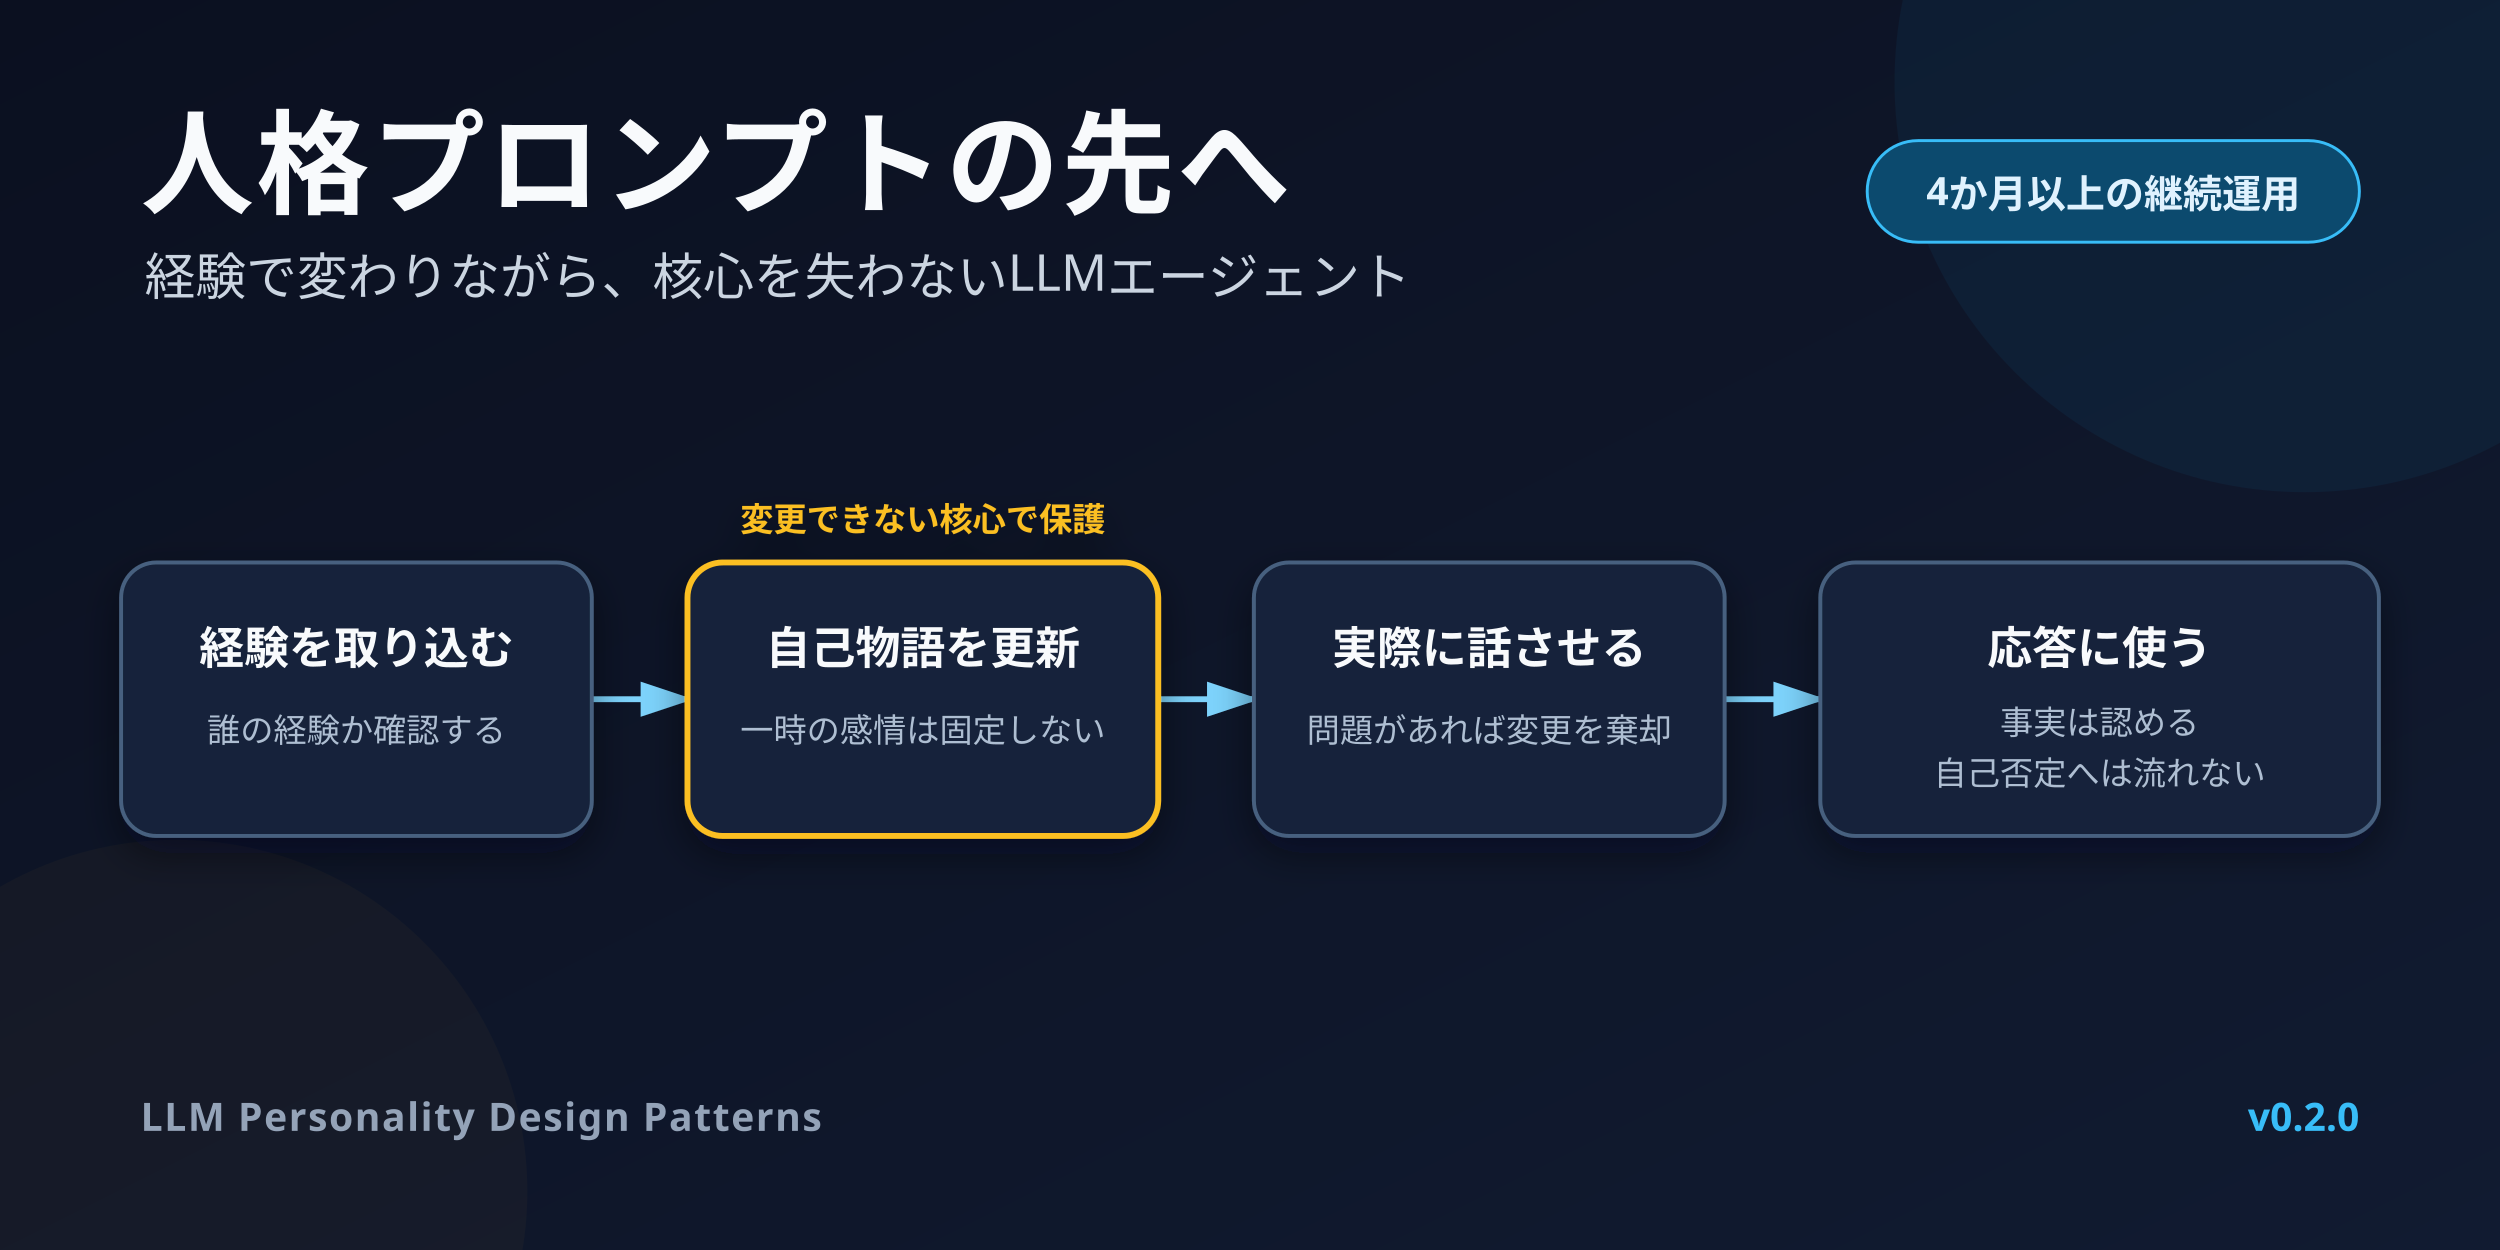
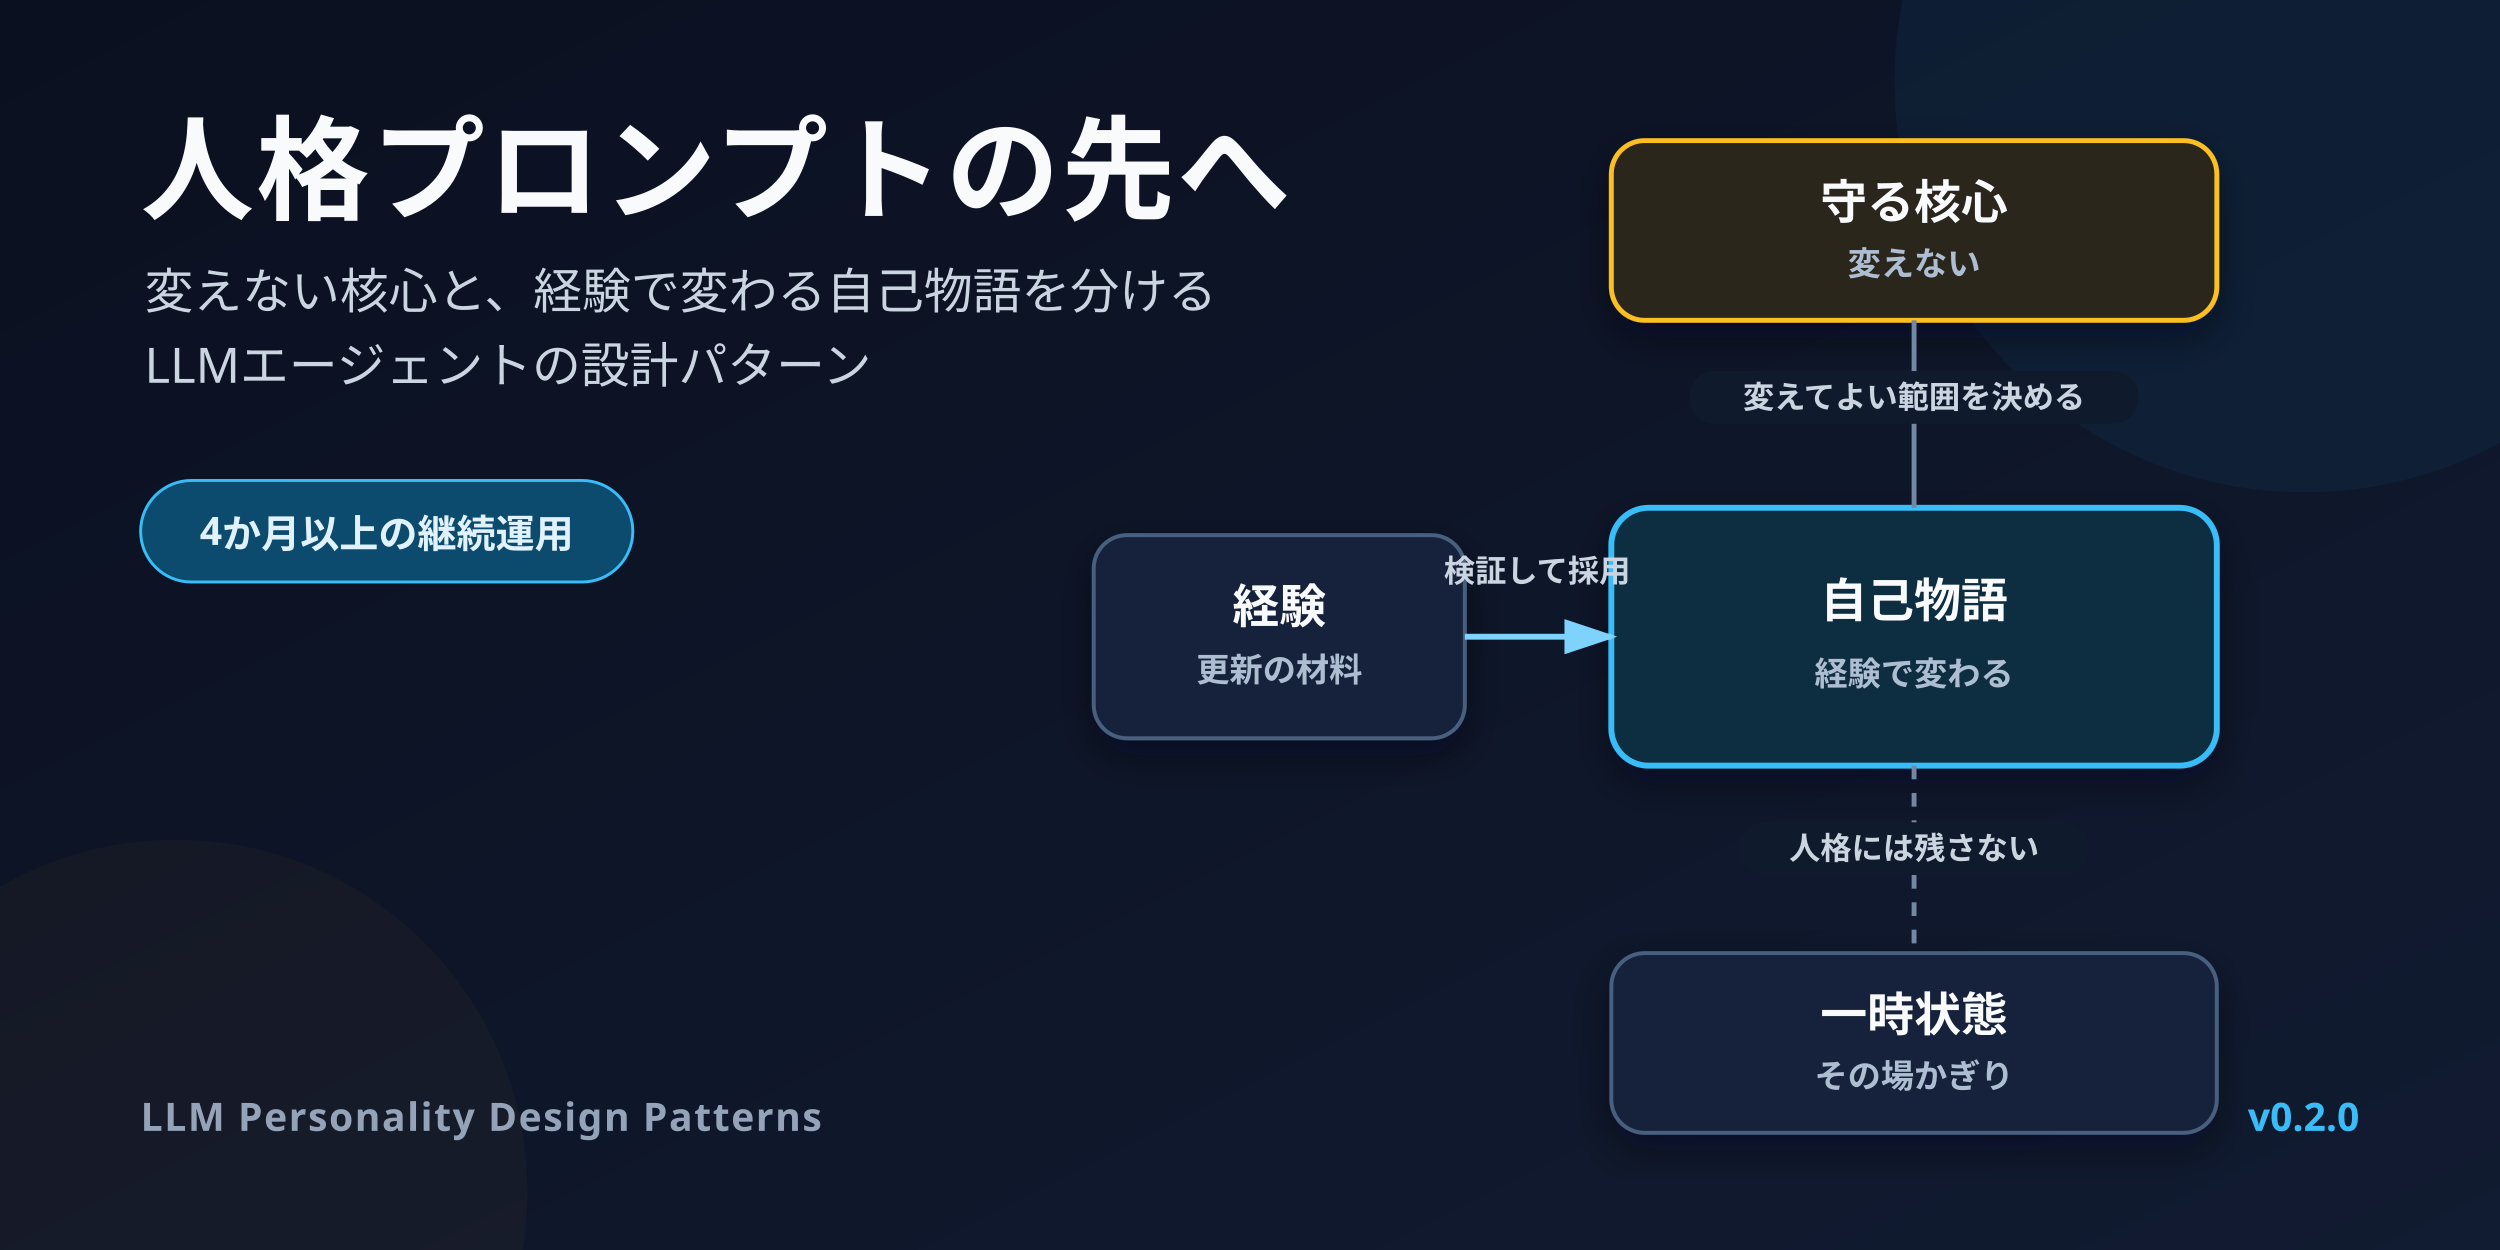
<svg xmlns="http://www.w3.org/2000/svg" width="1280" height="640" viewBox="0 0 1280 640" role="img" aria-labelledby="title desc">
  <defs>
    <linearGradient id="background" x1="0" y1="0" x2="1" y2="1">
      <stop offset="0" stop-color="#0b1020" />
      <stop offset="1" stop-color="#111b31" />
    </linearGradient>
    <filter id="shadow" x="-20%" y="-20%" width="140%" height="140%">
      <feDropShadow dx="0" dy="8" stdDeviation="10" flood-color="#020617" flood-opacity="0.45" />
    </filter>
    <marker id="arrow" markerWidth="10" markerHeight="10" refX="8" refY="3" orient="auto" markerUnits="strokeWidth">
      <path d="M0,0 L0,6 L9,3 z" fill="#7dd3fc" />
    </marker>
    <style>
      .jp { font-family: "Noto Sans JP", "Yu Gothic", Meiryo, sans-serif; }
      .title { fill: #f8fafc; font-size: 58px; font-weight: 800; letter-spacing: 0.02em; }
-       .subtitle { fill: #cbd5e1; font-size: 26px; font-weight: 500; }
+       .subtitle { fill: #cbd5e1; font-size: 25px; font-weight: 500; }
      .chip { fill: #0c4a6e; stroke: #38bdf8; stroke-width: 1.5; }
      .chip-text { fill: #e0f2fe; font-size: 20px; font-weight: 700; }
      .box { fill: #17233a; stroke: #47617f; stroke-width: 2; }
-       .box-accent { fill: #17233a; stroke: #fbbf24; stroke-width: 3; }
-       .box-title { fill: #f8fafc; font-size: 23px; font-weight: 700; }
-       .box-note { fill: #aebed2; font-size: 17px; font-weight: 500; }
-       .core { fill: #fbbf24; font-size: 17px; font-weight: 800; }
+       .box-core { fill: #29251e; stroke: #fbbf24; stroke-width: 2.5; }
+       .box-story { fill: #102d40; stroke: #38bdf8; stroke-width: 3; }
+       .box-title { fill: #f8fafc; font-size: 24px; font-weight: 800; }
+       .box-note { fill: #aebed2; font-size: 17px; font-weight: 600; }
+       .label { fill: #cbd5e1; font-size: 16px; font-weight: 700; }
+       .line { fill: none; stroke: #7588a3; stroke-width: 2.5; }
+       .line-dashed { fill: none; stroke: #7588a3; stroke-width: 2.5; stroke-dasharray: 7 7; }
      .arrow { fill: none; stroke: #7dd3fc; stroke-width: 3; marker-end: url(#arrow); }
      .footer { fill: #94a3b8; font-size: 20px; font-weight: 600; letter-spacing: 0.04em; }
      .version { fill: #38bdf8; font-size: 20px; font-weight: 800; }
    </style>
  </defs>
  <rect width="1280" height="640" fill="url(#background)" />
  <circle cx="1180" cy="42" r="210" fill="#0ea5e9" opacity="0.06" />
  <circle cx="90" cy="610" r="180" fill="#fbbf24" opacity="0.035" />
-   <text class="jp title" x="72" y="105">人格プロンプトの先へ</text>
-   <text class="jp subtitle" x="74" y="151">経験で変わりながら、核心を失わないLLMエージェント</text>
-   <rect class="chip" x="956" y="72" width="252" height="52" rx="26" />
-   <text class="jp chip-text" x="1082" y="105" text-anchor="middle">4か月以上の継続運用</text>
-   <path class="arrow" d="M303 358 H352" />
-   <path class="arrow" d="M593 358 H642" />
-   <path class="arrow" d="M883 358 H932" />
+   <text class="jp title" x="72" y="108">人格プロンプトの先へ</text>
+   <text class="jp subtitle" x="74" y="158">変えない核心と、経験で変わる自己物語を分ける</text>
+   <text class="jp subtitle" x="74" y="196">LLMエージェントの設計パターン</text>
+   <rect class="chip" x="72" y="246" width="252" height="52" rx="26" />
+   <text class="jp chip-text" x="198" y="279" text-anchor="middle">4か月以上の継続運用</text>
  <g filter="url(#shadow)">
-     <rect class="box" x="62" y="288" width="241" height="140" rx="18" />
-     <text class="jp box-title" x="182.5" y="340" text-anchor="middle">経験を取り込む</text>
-     <text class="jp box-note" x="182.5" y="380" text-anchor="middle">誰の経験か確認する</text>
-     <rect class="box-accent" x="352" y="288" width="241" height="140" rx="18" />
-     <text class="jp core" x="472.5" y="272" text-anchor="middle">変更できない核心で保護</text>
-     <text class="jp box-title" x="472.5" y="340" text-anchor="middle">自己物語を更新</text>
-     <text class="jp box-note" x="472.5" y="380" text-anchor="middle">一時の感情は固定しない</text>
-     <rect class="box" x="642" y="288" width="241" height="140" rx="18" />
-     <text class="jp box-title" x="762.5" y="340" text-anchor="middle">実際に話させる</text>
-     <text class="jp box-note" x="762.5" y="380" text-anchor="middle">問題があれば変更を棄却</text>
-     <rect class="box" x="932" y="288" width="286" height="140" rx="18" />
-     <text class="jp box-title" x="1075" y="340" text-anchor="middle">応答に使う</text>
-     <text class="jp box-note" x="1075" y="376" text-anchor="middle">事実は認める</text>
-     <text class="jp box-note" x="1075" y="402" text-anchor="middle">自己否定へは流れない</text>
+     <rect class="box-core" x="825" y="72" width="310" height="92" rx="17" />
+     <text class="jp box-title" x="980" y="112" text-anchor="middle">守る核心</text>
+     <text class="jp box-note" x="980" y="141" text-anchor="middle">変えない</text>
+     <rect class="box" x="560" y="274" width="190" height="104" rx="17" />
+     <text class="jp box-title" x="655" y="319" text-anchor="middle">経験</text>
+     <text class="jp box-note" x="655" y="349" text-anchor="middle">更新の材料</text>
+     <rect class="box-story" x="825" y="260" width="310" height="132" rx="19" />
+     <text class="jp box-title" x="980" y="316" text-anchor="middle">自己物語</text>
+     <text class="jp box-note" x="980" y="351" text-anchor="middle">経験で変わる</text>
+     <rect class="box" x="825" y="488" width="310" height="92" rx="17" />
+     <text class="jp box-title" x="980" y="528" text-anchor="middle">一時状態</text>
+     <text class="jp box-note" x="980" y="557" text-anchor="middle">その場かぎり</text>
  </g>
+   <path class="line" d="M980 164 V260" />
+   <rect x="865" y="190" width="230" height="27" rx="13" fill="#101a2d" />
+   <text class="jp label" x="980" y="209" text-anchor="middle">変えてよい範囲を決める</text>
+   <path class="arrow" d="M750 326 H825" />
+   <text class="jp label" x="787" y="298" text-anchor="middle">検証して採用</text>
+   <path class="line-dashed" d="M980 392 V488" />
+   <rect x="891" y="421" width="178" height="27" rx="13" fill="#101a2d" />
+   <text class="jp label" x="980" y="440" text-anchor="middle">人格には残さない</text>
  <text class="jp footer" x="72" y="579">LLM Personality Design Patterns</text>
  <text class="jp version" x="1208" y="579" text-anchor="end">v0.2.0</text>
</svg>
